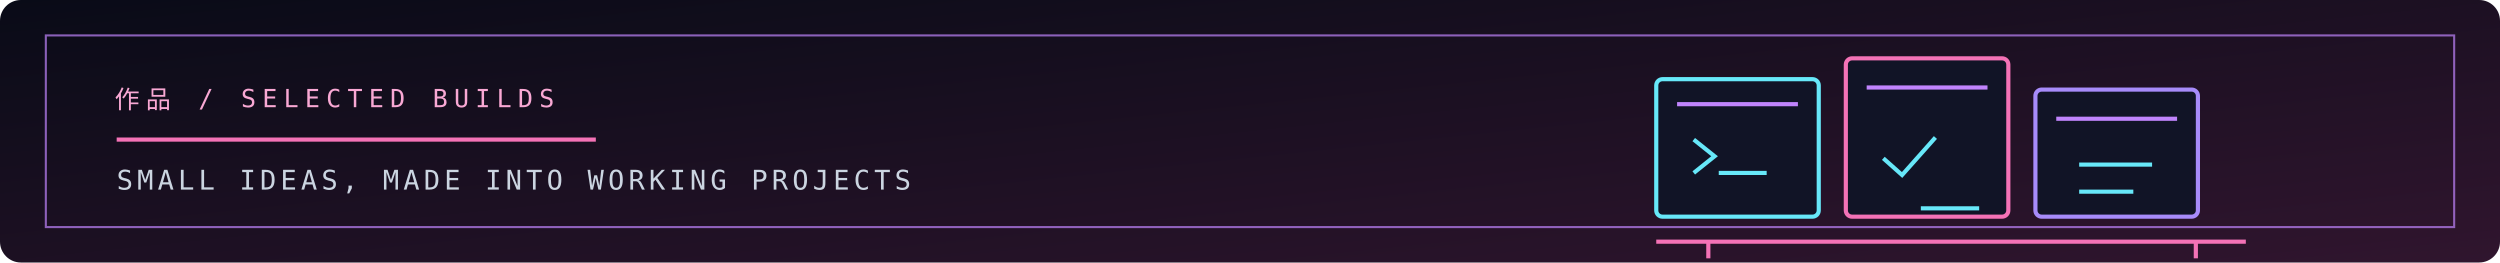
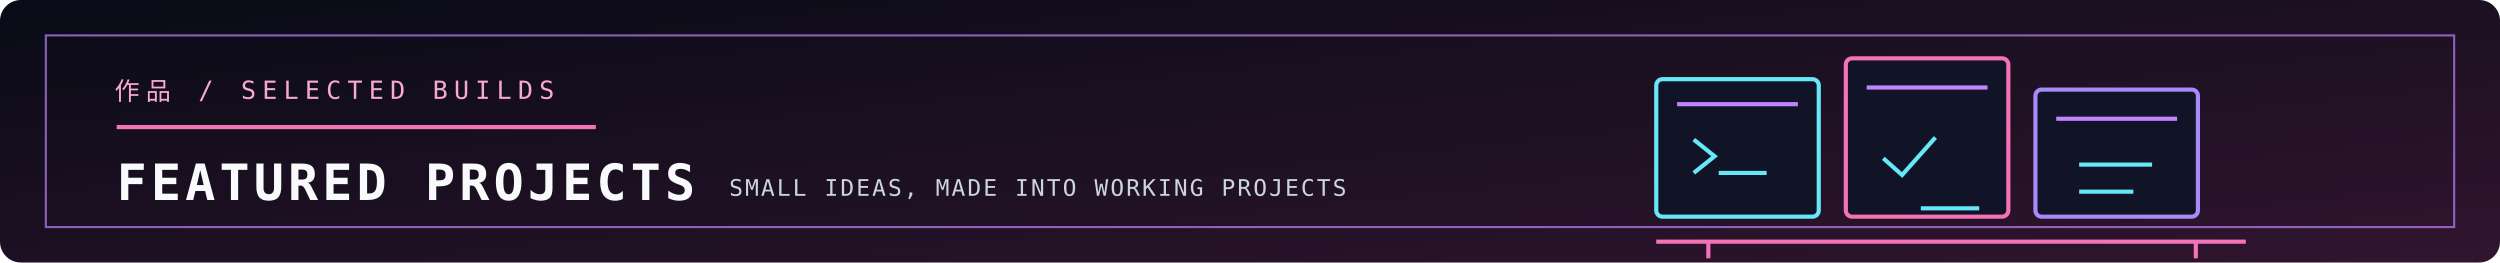
<svg xmlns="http://www.w3.org/2000/svg" width="1200" height="126" viewBox="0 0 1200 126" role="img" aria-labelledby="title desc">
  <defs>
    <linearGradient id="bg" x2="1" y2="1">
      <stop stop-color="#090b17" />
      <stop offset="1" stop-color="#30152e" />
    </linearGradient>
  </defs>
  <rect width="1200" height="126" rx="10" fill="url(#bg)" />
  <path d="M22 17h1156v92H22zM22 17h24M22 17v24M1178 17h-24M1178 17v24M22 109h24M22 109V85m1156 24h-24m24 0V85" fill="none" stroke="#c084fc" stroke-opacity=".7" />
-   <text x="55" y="52" fill="#f9a8d4" font-family="monospace" font-size="12" letter-spacing="3">作品  /  SELECTED BUILDS</text>
-   <path d="M56 67h230" stroke="#f472b6" stroke-width="2" />
-   <text x="56" y="91" fill="#cbd5e1" font-family="monospace" font-size="13" letter-spacing="2">SMALL IDEAS, MADE INTO WORKING PROJECTS</text>
+   <text x="55" y="48" fill="#f9a8d4" font-family="monospace" font-size="12" letter-spacing="3">作品  /  SELECTED BUILDS</text>
+   <path d="M56 61h230" stroke="#f472b6" stroke-width="2" />
+   <text x="56" y="96" fill="#f8fafc" font-family="monospace" font-size="24" font-weight="700" letter-spacing="2">FEATURED PROJECTS</text>
+   <text x="350" y="94" fill="#cbd5e1" font-family="monospace" font-size="11" letter-spacing="1">SMALL IDEAS, MADE INTO WORKING PROJECTS</text>
  <g transform="translate(795 28)" stroke-width="2">
    <rect x="0" y="10" width="78" height="66" rx="3" fill="#111426" stroke="#67e8f9" />
    <rect x="91" y="0" width="78" height="76" rx="3" fill="#111426" stroke="#f472b6" />
    <rect x="182" y="15" width="78" height="61" rx="3" fill="#111426" stroke="#a78bfa" />
    <path d="M10 22h58M101 14h58M192 29h58" stroke="#c084fc" />
    <path d="m18 39 10 8-10 8m12 0h23m56-7 9 8 16-18m-7 34h28m48-21h35m-35 13h26" fill="none" stroke="#67e8f9" />
    <path d="M0 88h283" stroke="#f472b6" />
    <path d="M25 88v8m234-8v8" stroke="#f472b6" />
  </g>
</svg>
